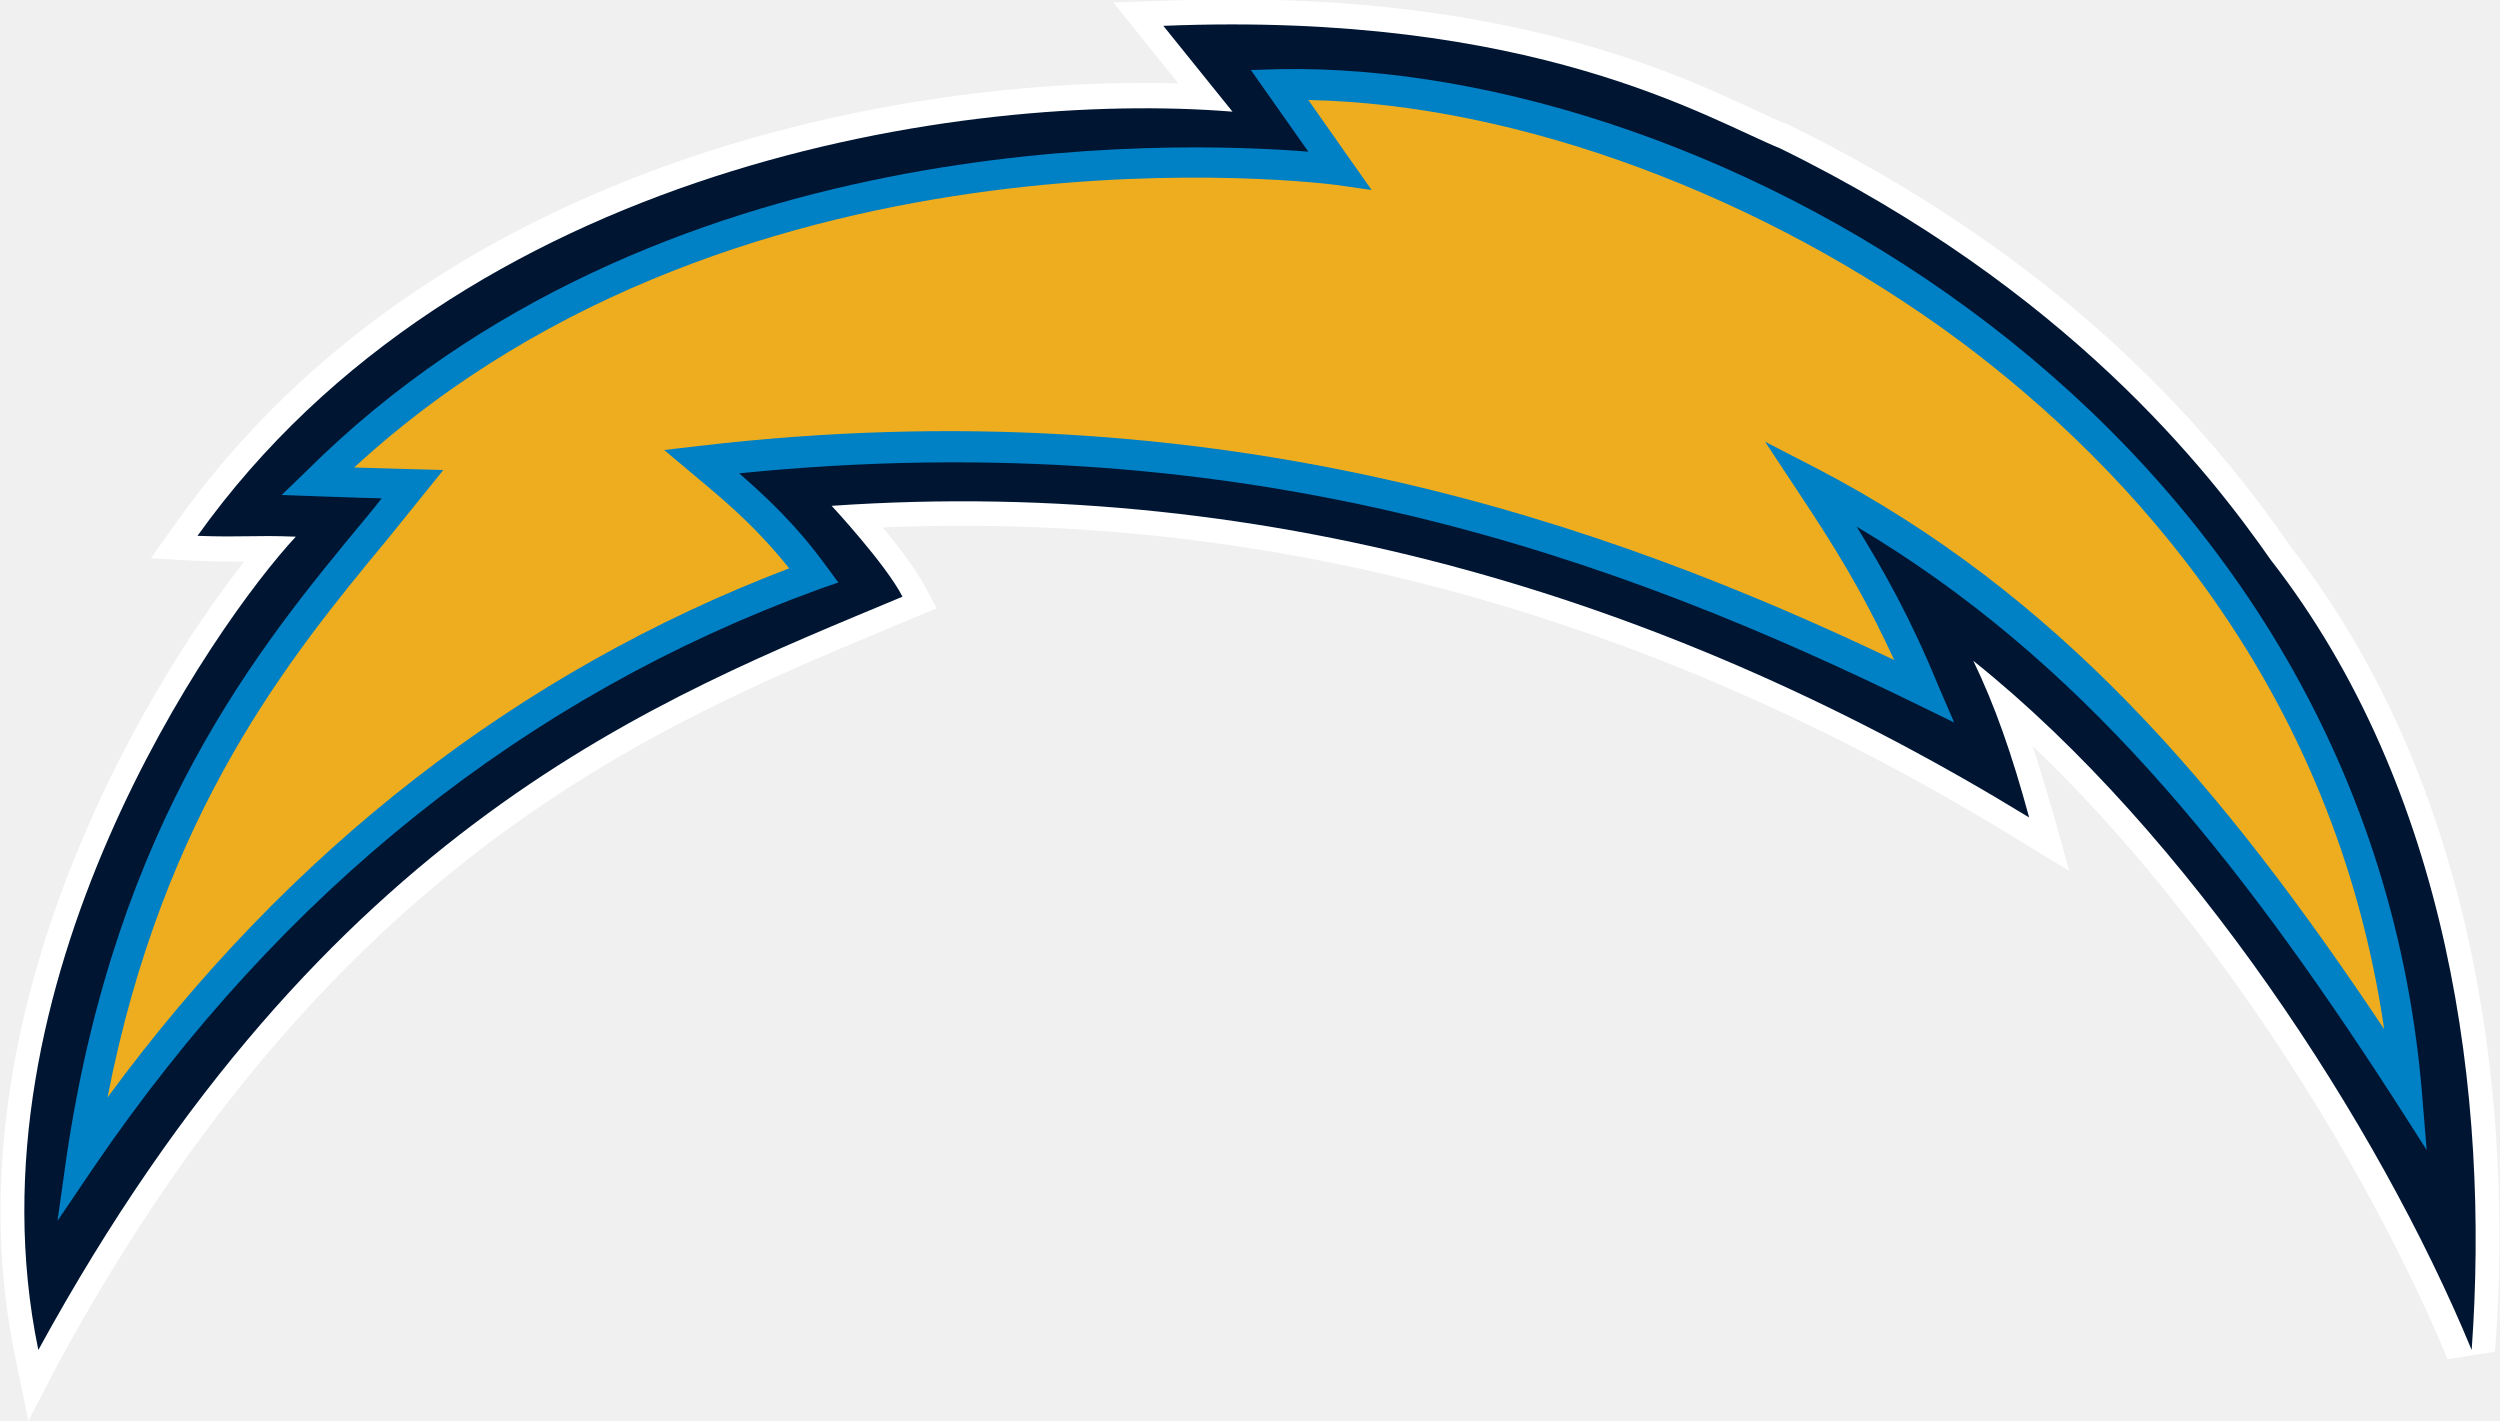
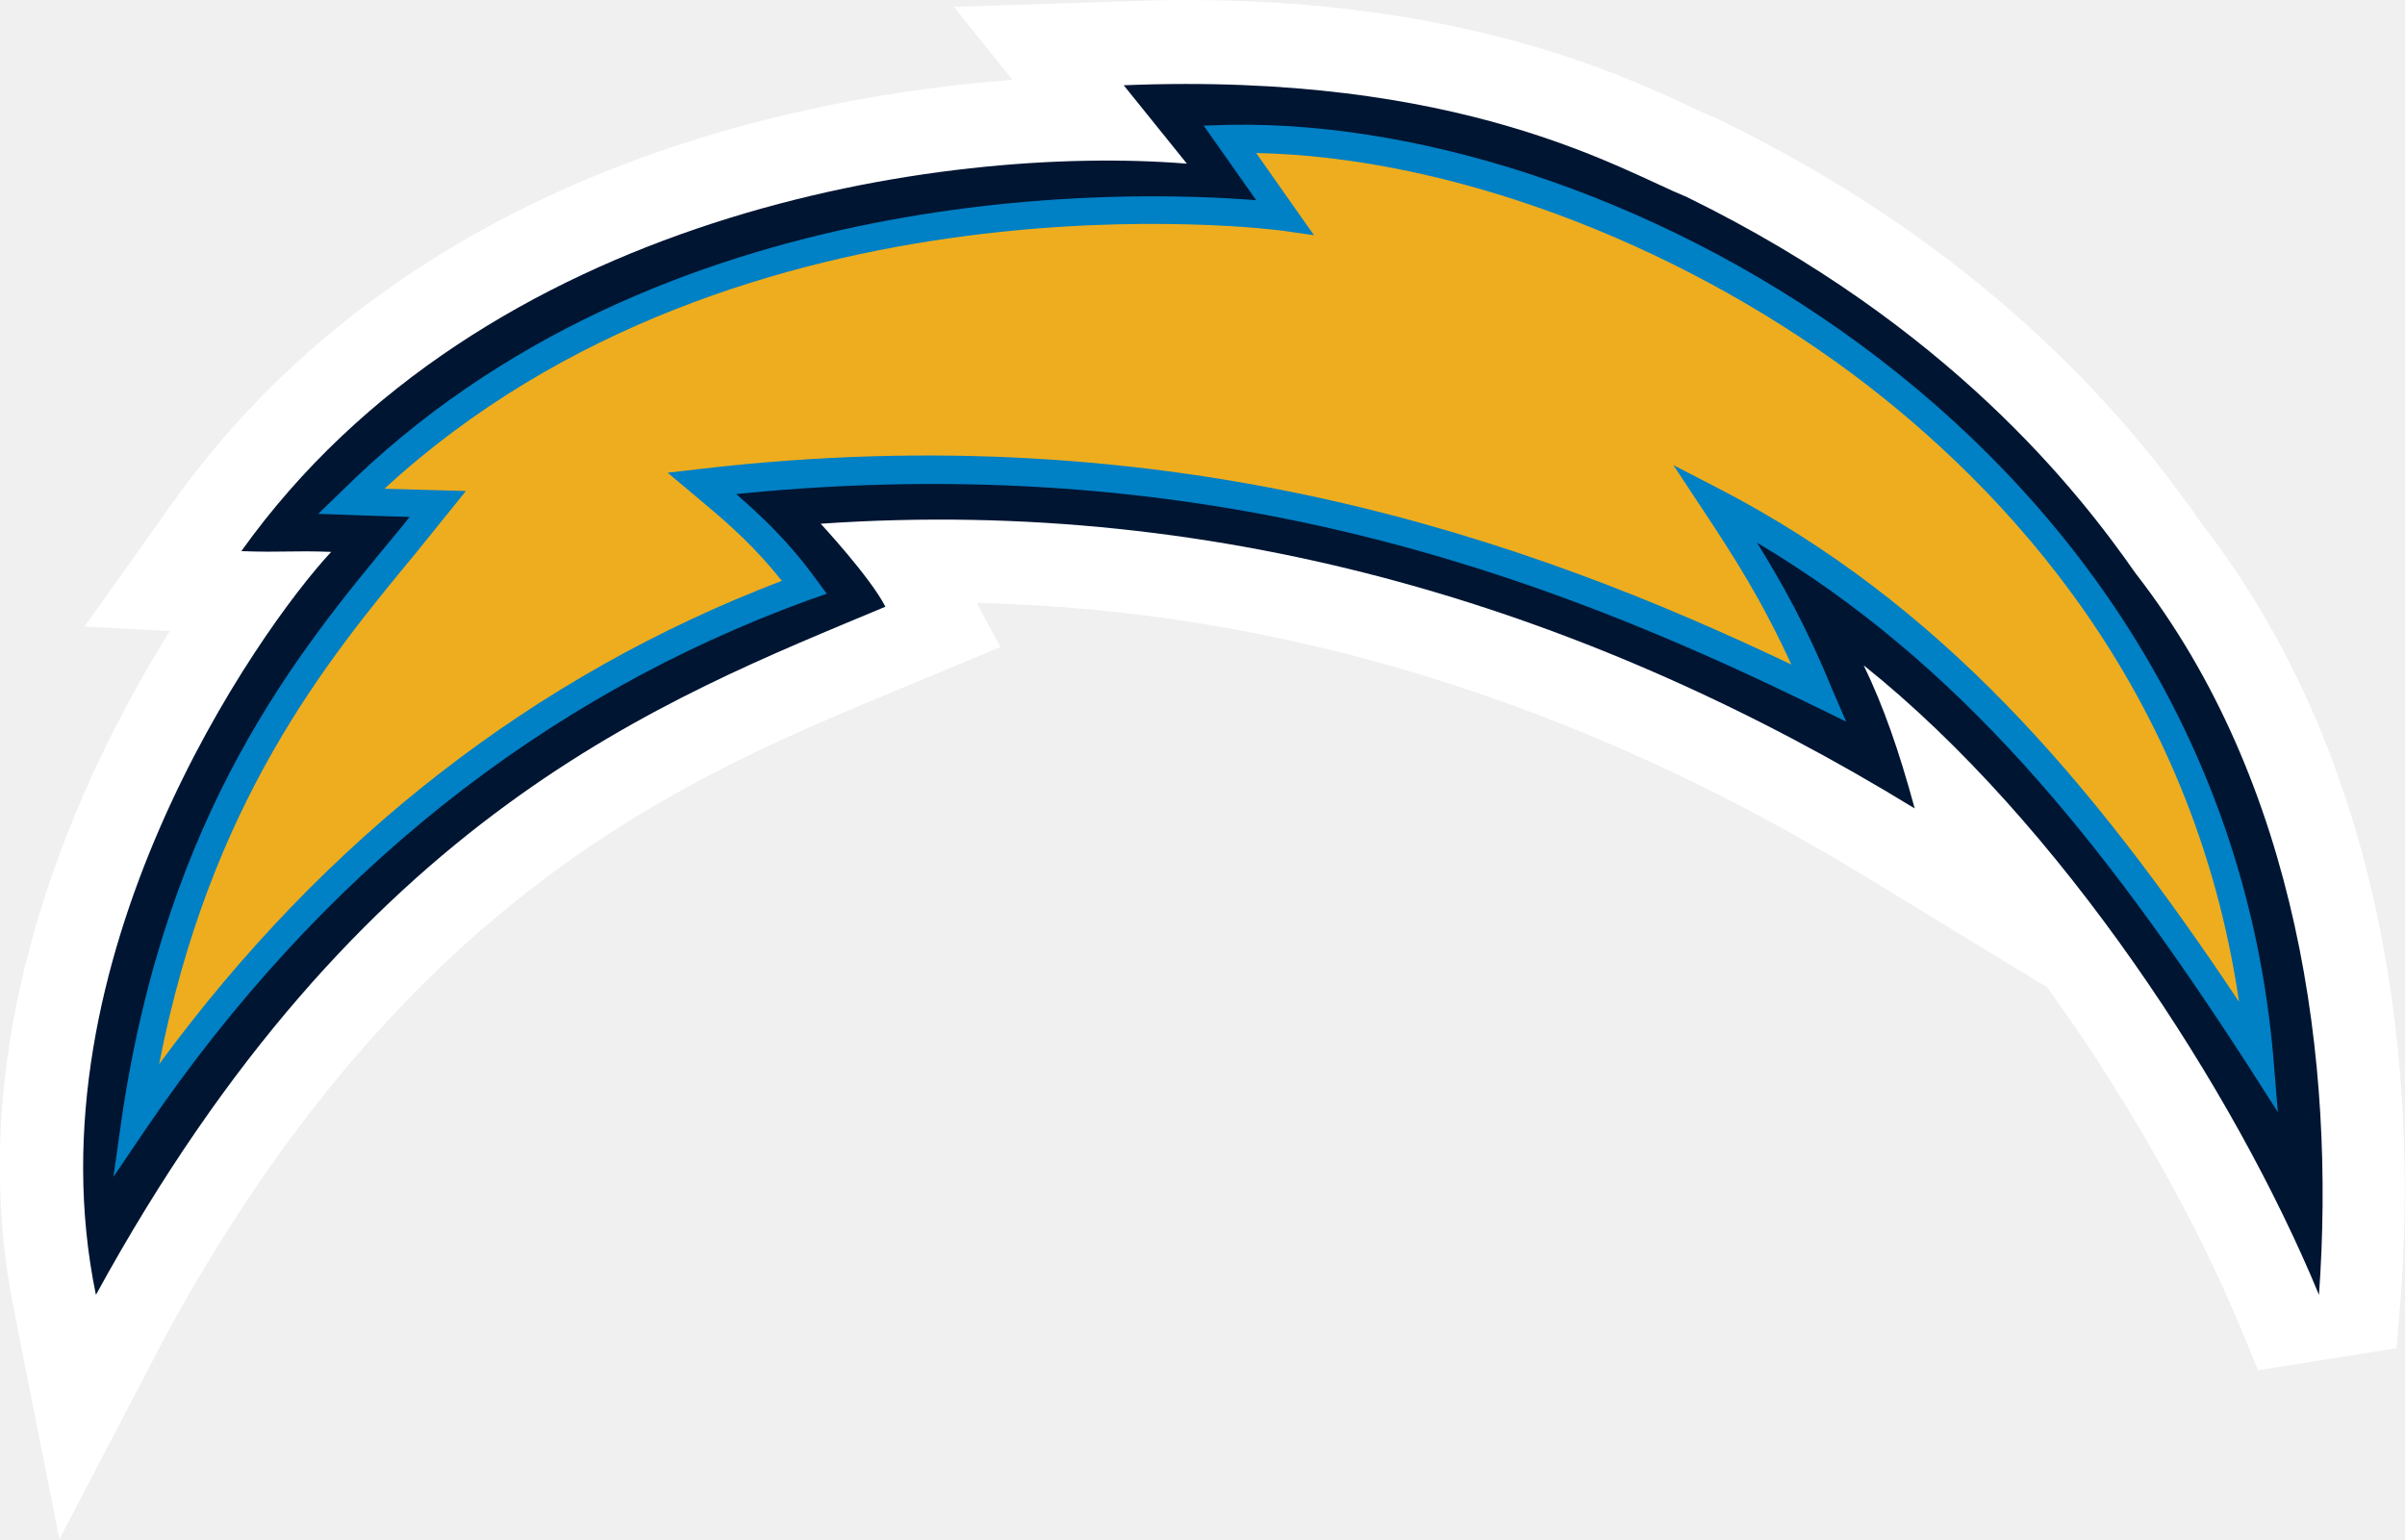
- <svg xmlns="http://www.w3.org/2000/svg" version="1.1" id="Layer_1" x="0px" y="0px" width="300px" height="170.5px" viewBox="0 0 300 170.5" style="enable-background:new 0 0 300 170.5;" xml:space="preserve">
+ <svg xmlns="http://www.w3.org/2000/svg" version="1.1" id="Layer_1" x="0px" y="0px" width="315.9px" height="202.2px" viewBox="0 0 315.9 202.2" style="enable-background:new 0 0 315.9 202.2;" xml:space="preserve">
  <style type="text/css">
	.st0{fill:#FFFFFF;}
	.st1{fill:#001532;}
	.st2{fill:#0080C5;}
	.st3{fill:#EEAD1E;}
</style>
  <g>
-     <path class="st0" d="M3.4,170.5l-1.6-7.8c-8.2-39.6,14.6-78.9,27.5-95.3c-1.5,0-3.1,0-5.7-0.1L18.1,67l3.2-4.5   c31-43.4,87.2-53.4,120.1-52.5l-7.8-9.7l5.8-0.2c39.4-1.6,61,8.3,71.4,13.2c1.5,0.7,2.8,1.3,3.9,1.7l0.2,0.1   c25.4,12.5,45.5,29.4,59.9,50.4c25.3,32.5,26.3,74.6,24.6,96.7l-5.7,0.9c-9.3-22.5-27.7-52.5-49.8-73.6c0.8,2.3,1.5,4.9,2.4,7.8   l2,7.2l-6.4-3.9c-43.7-26.8-89.4-39.3-136-37.3c1.9,2.2,3.9,4.9,5,6.9l1.5,2.8l-6,2.5c-28,11.7-66.4,27.6-99.3,87.9L3.4,170.5z    M31.8,61.4c1.1,0,2.3,0,3.9,0.1l6.4,0.3l-4.4,4.7C27.8,77,2.5,114.2,6.3,153.2C39.1,97.4,76.4,81.7,104,70.2   c-2.1-2.8-5-6.1-6.3-7.5l-4.2-4.5l6.1-0.4c47.5-3.3,94.2,8.1,138.9,34c-1.4-4.4-2.8-7.8-4.4-11.1l4.5-3.6   c23.2,18.5,43.4,47.8,55.5,72.4c0.1-22.4-3.9-54.7-24-80.4l-0.1-0.1c-13.8-20.1-33.2-36.4-57.6-48.4c-1.2-0.5-2.5-1.1-4-1.8   c-9.4-4.4-28.6-13.2-62.8-12.8l8.9,11l-6.8-0.5c-18.8-1.5-41.6,1.4-61.1,7.7c-23.8,7.7-43.4,20.6-57,37.4c0.1,0,0.1,0,0.2,0   C30.4,61.4,31,61.4,31.8,61.4z" />
-     <path class="st1" d="M272.5,67.2c21.4,27.5,26.3,64.3,24.1,94.8c-11.1-26.9-33.9-62-59.8-82.7c2.6,5.4,4.6,11.1,6.7,18.8   C201.7,72.5,153.3,57,99.8,60.7c0,0,6.5,7,8.5,10.9C79.2,83.8,39.2,98.7,4.6,162C-4.5,118,25.9,74.7,35.5,64.4   c-5.2-0.2-6.2,0.1-11.8-0.1c31.7-44.4,92.1-53.5,124.2-50.9l-8.3-10.3C184,1.3,205,14.3,213.6,17.8   C248.1,34.7,265.1,56.6,272.5,67.2" />
-     <path class="st2" d="M153.5,8.3l-3.4,0.1c0,0,4.8,6.8,6.9,9.8c-16.2-1.3-78.4-3.3-120.2,38.3l-3,2.9c0,0,10.8,0.4,12,0.4   c-1,1.3-2.1,2.6-2.1,2.6C31.1,77.6,14,98.4,8,138.7l-1.1,7.8l4.4-6.5c22.6-33.1,51.8-56.5,87-69.3l2.3-0.8l-1.4-1.9   c-3.7-5.1-7.3-8.4-10.5-11.2c61.5-6.2,106.1,10.5,141.5,27.8l4.3,2.1l-1.9-4.4c-3.4-8.3-6.6-13.9-9.8-19.1   c26.6,15.8,45.3,39,64.5,68.7l3.9,6.1l-0.6-7.3C283.6,50.3,205.1,7.3,153.5,8.3" />
-     <path class="st3" d="M162.2,19.4c0,0-3.1-4.4-5.2-7.4c25,0.5,54.6,11.4,78.3,29c20.2,15.1,44.8,41.4,50.8,82.5   c-19.6-29.4-39.3-52.3-68.1-67.3l-6.2-3.2l3.9,5.9c4.1,6.2,7.7,11.8,11.6,20.3c-34.2-16.3-80.9-33-143.3-25.7L79.7,54l5,4.2   c3.1,2.6,6.5,5.6,10,10c-32.5,12.4-60,33.8-81.8,63.5c6.7-34.4,22.1-53.1,33.6-67l6.7-8.3l-3.7-0.1c0,0-6.8-0.2-7-0.2   c46.9-43.2,117.2-34,117.9-33.9l4.2,0.6L162.2,19.4" />
+     <path class="st0" d="M1.9,172.4c-7.6-36.8,9-71.2,20.4-89.5l-11.2-0.6l11.6-16.3C54,22.2,105.9,12.5,133,10.5l-7.7-9.6l21.8-0.7   c2.9-0.1,5.8-0.2,8.7-0.2c36.4,0,57.4,9.9,66.4,14.1c1,0.5,2.4,1.1,3.2,1.4l0.4,0.2l0.6,0.3c26.5,13,47.6,30.8,62.8,52.8   c26.9,34.7,27.9,78.8,26.1,102l-0.5,6.3l-18.2,2.9l-2.4-5.8c-5-12.1-13.8-28.6-25.3-44.5l-23.3-14.2   c-37.8-23.2-77.2-35.4-117.3-36.3l3.1,5.8l-14.4,6c-26.9,11.2-63.6,26.6-95.1,84.2l-14.1,27L1.9,172.4z M67.8,62.7L51.5,80   c-7.8,8.3-21,28.4-26.8,51.5c25.5-32.7,52.1-46.8,74.1-56.3L84.1,59.4l22.9-1.5c5.5-0.4,11-0.6,16.5-0.6   c37.9,0,75.2,9.1,111.1,27.1l11.9-9.5l5,4c13.3,10.6,26.8,25.6,38.6,42.6c-3.2-13.3-8.8-27-18.1-39.1l-0.3-0.3l-0.4-0.6   c-13-18.9-31.3-34.3-54.3-45.6c-1.3-0.5-2.7-1.2-4.1-1.8c-6.9-3.2-20-9.4-42.1-11.4l9.5,11.7l-25.2-1.9c-3.1-0.2-6.3-0.4-9.5-0.4   c-15.7,0-33.4,2.8-48.5,7.7C81.2,45,67.3,52.6,56.1,62.1L67.8,62.7z" />
+     <path class="st0" d="M11.4,178.6l-1.6-7.8c-8.2-39.6,14.6-78.9,27.5-95.3c-1.5,0-3.1,0-5.7-0.1l-5.5-0.3l3.2-4.5   c31-43.4,87.2-53.4,120.1-52.5l-7.8-9.7l5.8-0.2c39.4-1.6,61,8.3,71.4,13.2c1.5,0.7,2.8,1.3,3.9,1.7l0.2,0.1   c25.4,12.5,45.5,29.4,59.9,50.4c25.3,32.5,26.3,74.6,24.6,96.7l-5.7,0.9c-9.3-22.5-27.7-52.5-49.8-73.6c0.8,2.3,1.5,4.9,2.4,7.8   l2,7.2l-6.4-3.9c-43.7-26.8-89.4-39.3-136-37.3c1.9,2.2,3.9,4.9,5,6.9l1.5,2.8l-6,2.5c-28,11.7-66.4,27.6-99.3,87.9L11.4,178.6z    M39.8,69.5c1.1,0,2.3,0,3.9,0.1l6.4,0.3l-4.4,4.7c-9.9,10.5-35.2,47.7-31.4,86.7c32.8-55.8,70.1-71.5,97.7-83   c-2.1-2.8-5-6.1-6.3-7.5l-4.2-4.5l6.1-0.4c47.5-3.3,94.2,8.1,138.9,34c-1.4-4.4-2.8-7.8-4.4-11.1l4.5-3.6   c23.2,18.5,43.4,47.8,55.5,72.4c0.1-22.4-3.9-54.7-24-80.4l-0.1-0.1c-13.8-20.1-33.2-36.4-57.6-48.4c-1.2-0.5-2.5-1.1-4-1.8   c-9.4-4.4-28.6-13.2-62.8-12.8l8.9,11l-6.8-0.5c-18.8-1.5-41.6,1.4-61.1,7.7c-23.8,7.7-43.4,20.6-57,37.4c0.1,0,0.1,0,0.2,0   C38.4,69.5,39,69.5,39.8,69.5z" />
+     <path class="st1" d="M280.5,75.3c21.4,27.5,26.3,64.3,24.1,94.8c-11.1-26.9-33.9-62-59.8-82.7c2.6,5.4,4.6,11.1,6.7,18.8   c-41.8-25.6-90.2-41.1-143.7-37.4c0,0,6.5,7,8.5,10.9c-29.1,12.2-69.1,27.1-103.7,90.4c-9.1-44,21.3-87.3,30.9-97.6   c-5.2-0.2-6.2,0.1-11.8-0.1C63.4,28,123.8,18.9,155.9,21.5l-8.3-10.3c44.4-1.8,65.4,11.2,74,14.7C256.1,42.8,273.1,64.7,280.5,75.3   " />
+     <path class="st2" d="M161.5,16.4l-3.4,0.1c0,0,4.8,6.8,6.9,9.8C148.8,25,86.6,23,44.8,64.6l-3,2.9c0,0,10.8,0.4,12,0.4   c-1,1.3-2.1,2.6-2.1,2.6C39.1,85.7,22,106.5,16,146.8l-1.1,7.8l4.4-6.5c22.6-33.1,51.8-56.5,87-69.3l2.3-0.8l-1.4-1.9   c-3.7-5.1-7.3-8.4-10.5-11.2c61.5-6.2,106.1,10.5,141.5,27.8l4.3,2.1l-1.9-4.4c-3.4-8.3-6.6-13.9-9.8-19.1   c26.6,15.8,45.3,39,64.5,68.7l3.9,6.1l-0.6-7.3C291.6,58.4,213.1,15.4,161.5,16.4" />
+     <path class="st3" d="M170.2,27.5c0,0-3.1-4.4-5.2-7.4c25,0.5,54.6,11.4,78.3,29c20.2,15.1,44.8,41.4,50.8,82.5   c-19.6-29.4-39.3-52.3-68.1-67.3l-6.2-3.2l3.9,5.9c4.1,6.2,7.7,11.8,11.6,20.3C201.1,71,154.4,54.3,92,61.6l-4.3,0.5l5,4.2   c3.1,2.6,6.5,5.6,10,10c-32.5,12.4-60,33.8-81.8,63.5c6.7-34.4,22.1-53.1,33.6-67l6.7-8.3l-3.7-0.1c0,0-6.8-0.2-7-0.2   c46.9-43.2,117.2-34,117.9-33.9l4.2,0.6L170.2,27.5" />
  </g>
</svg>
